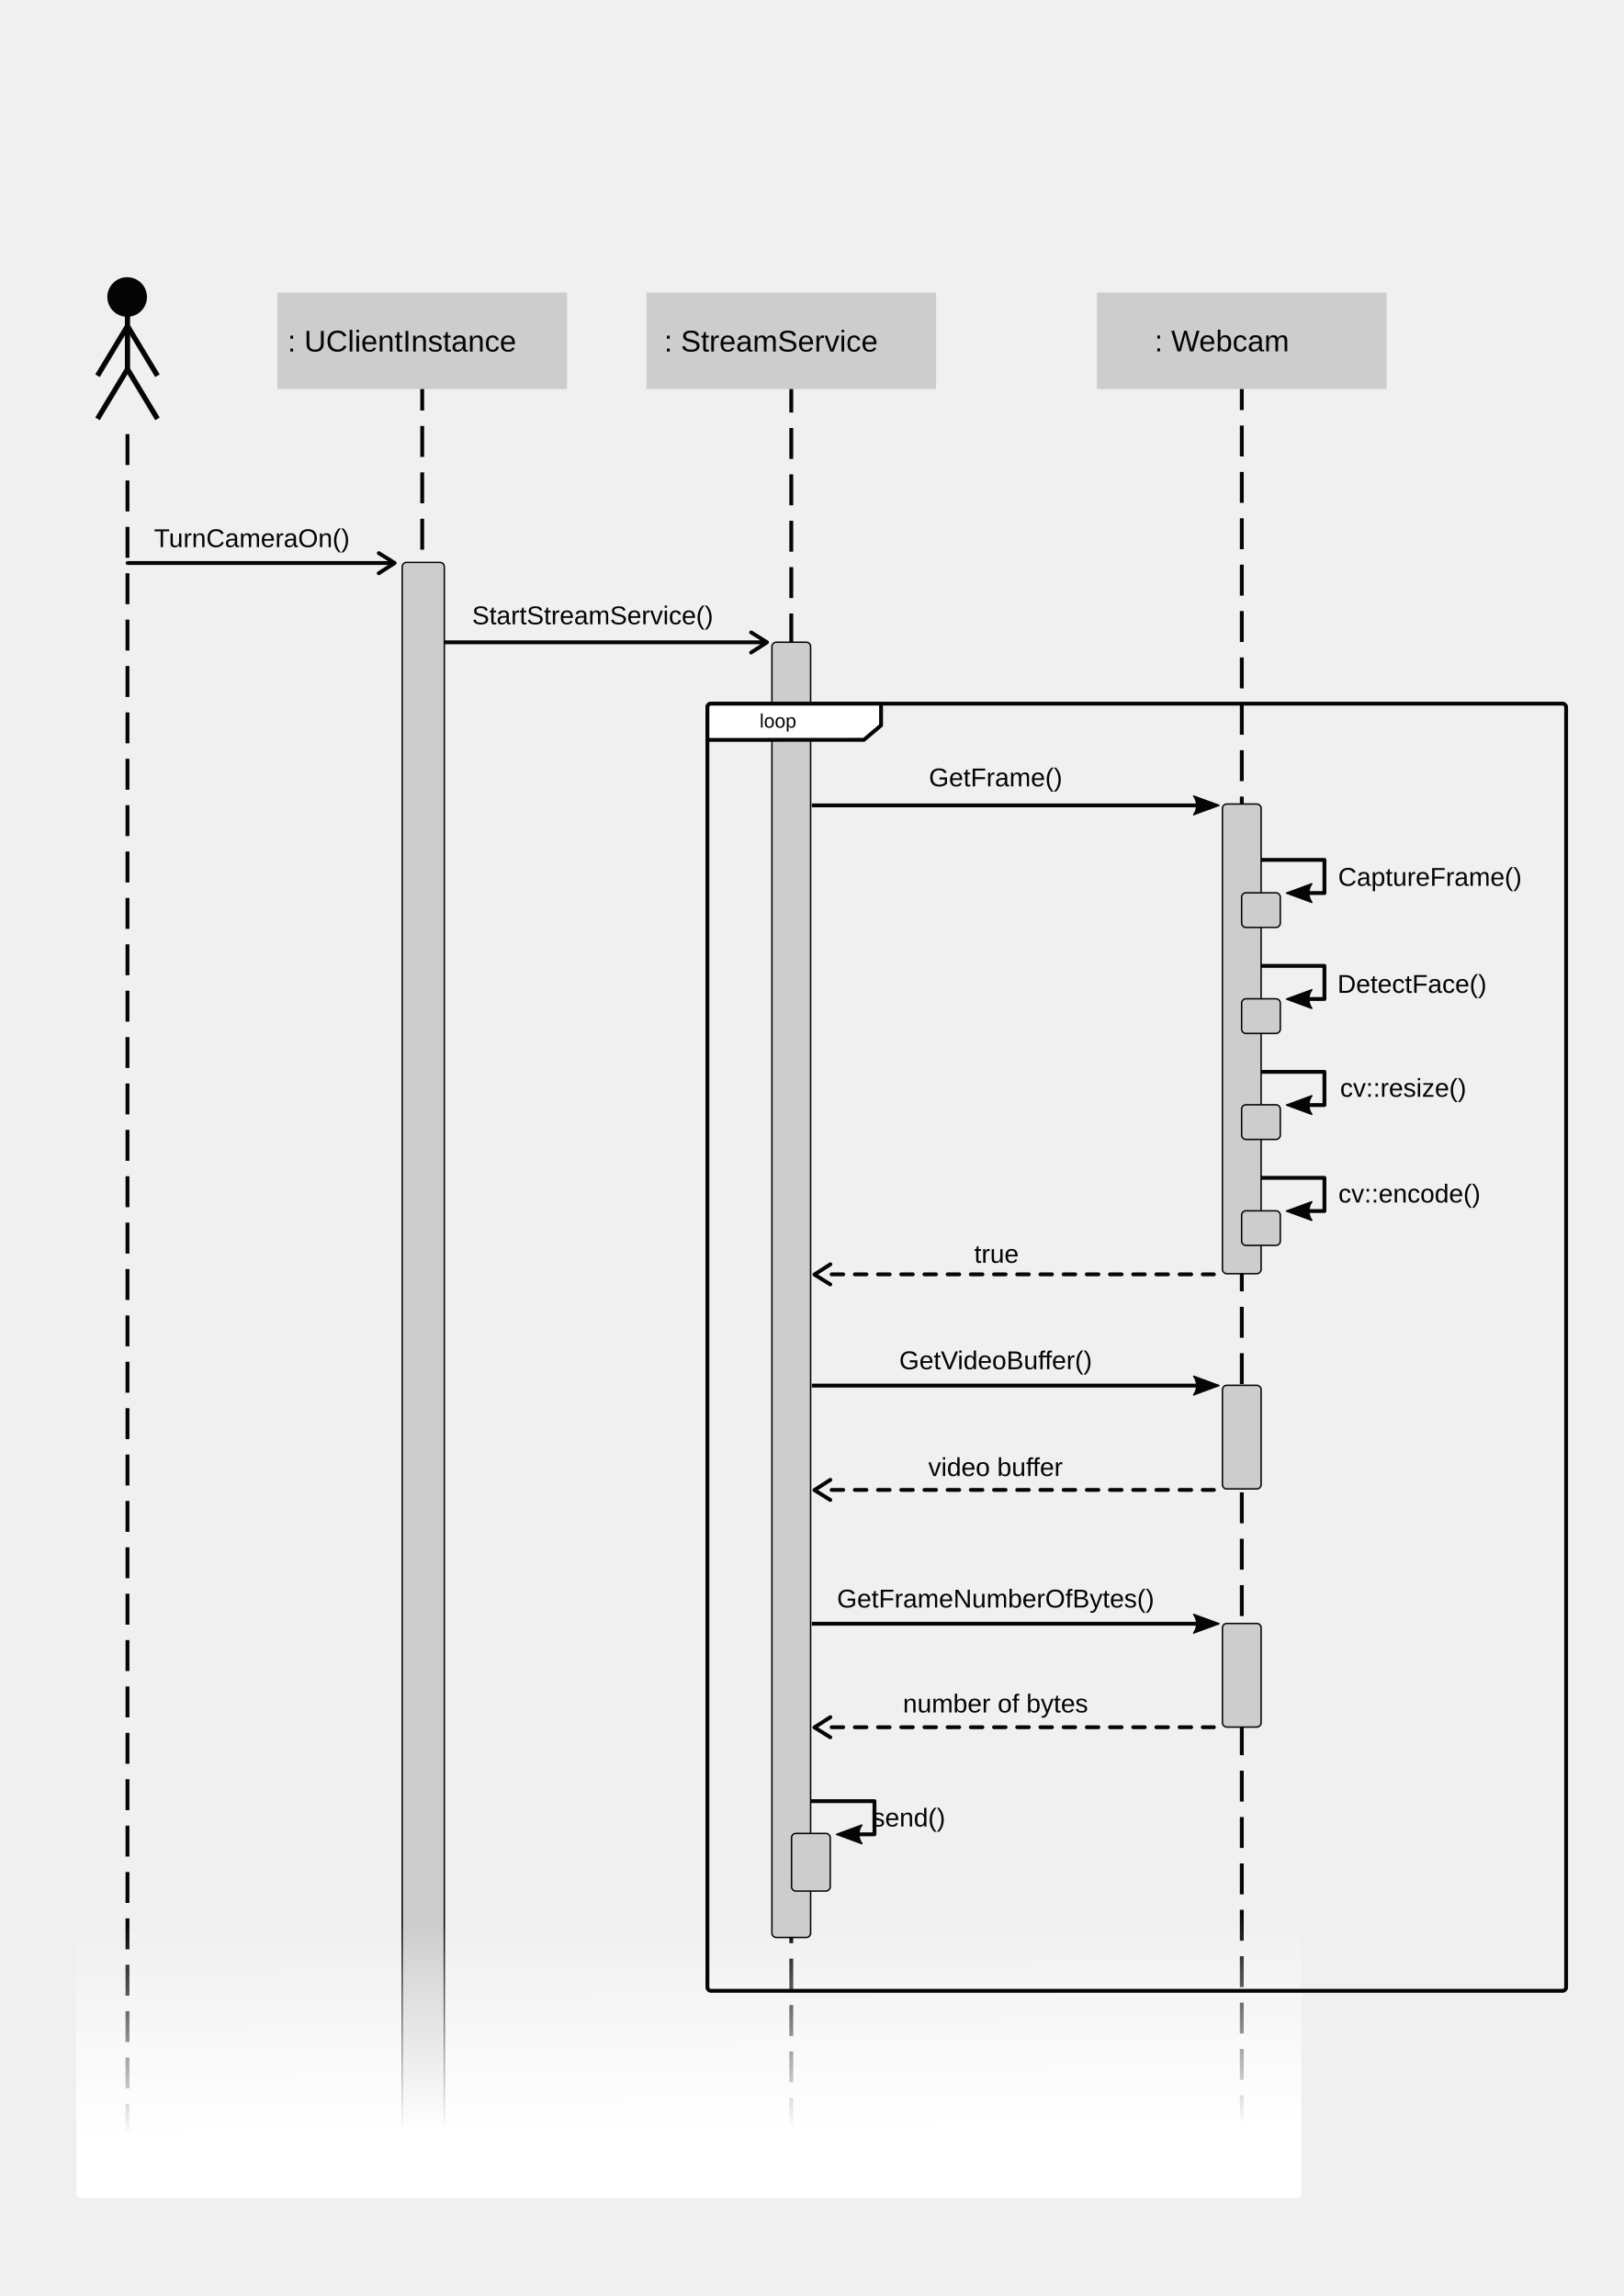
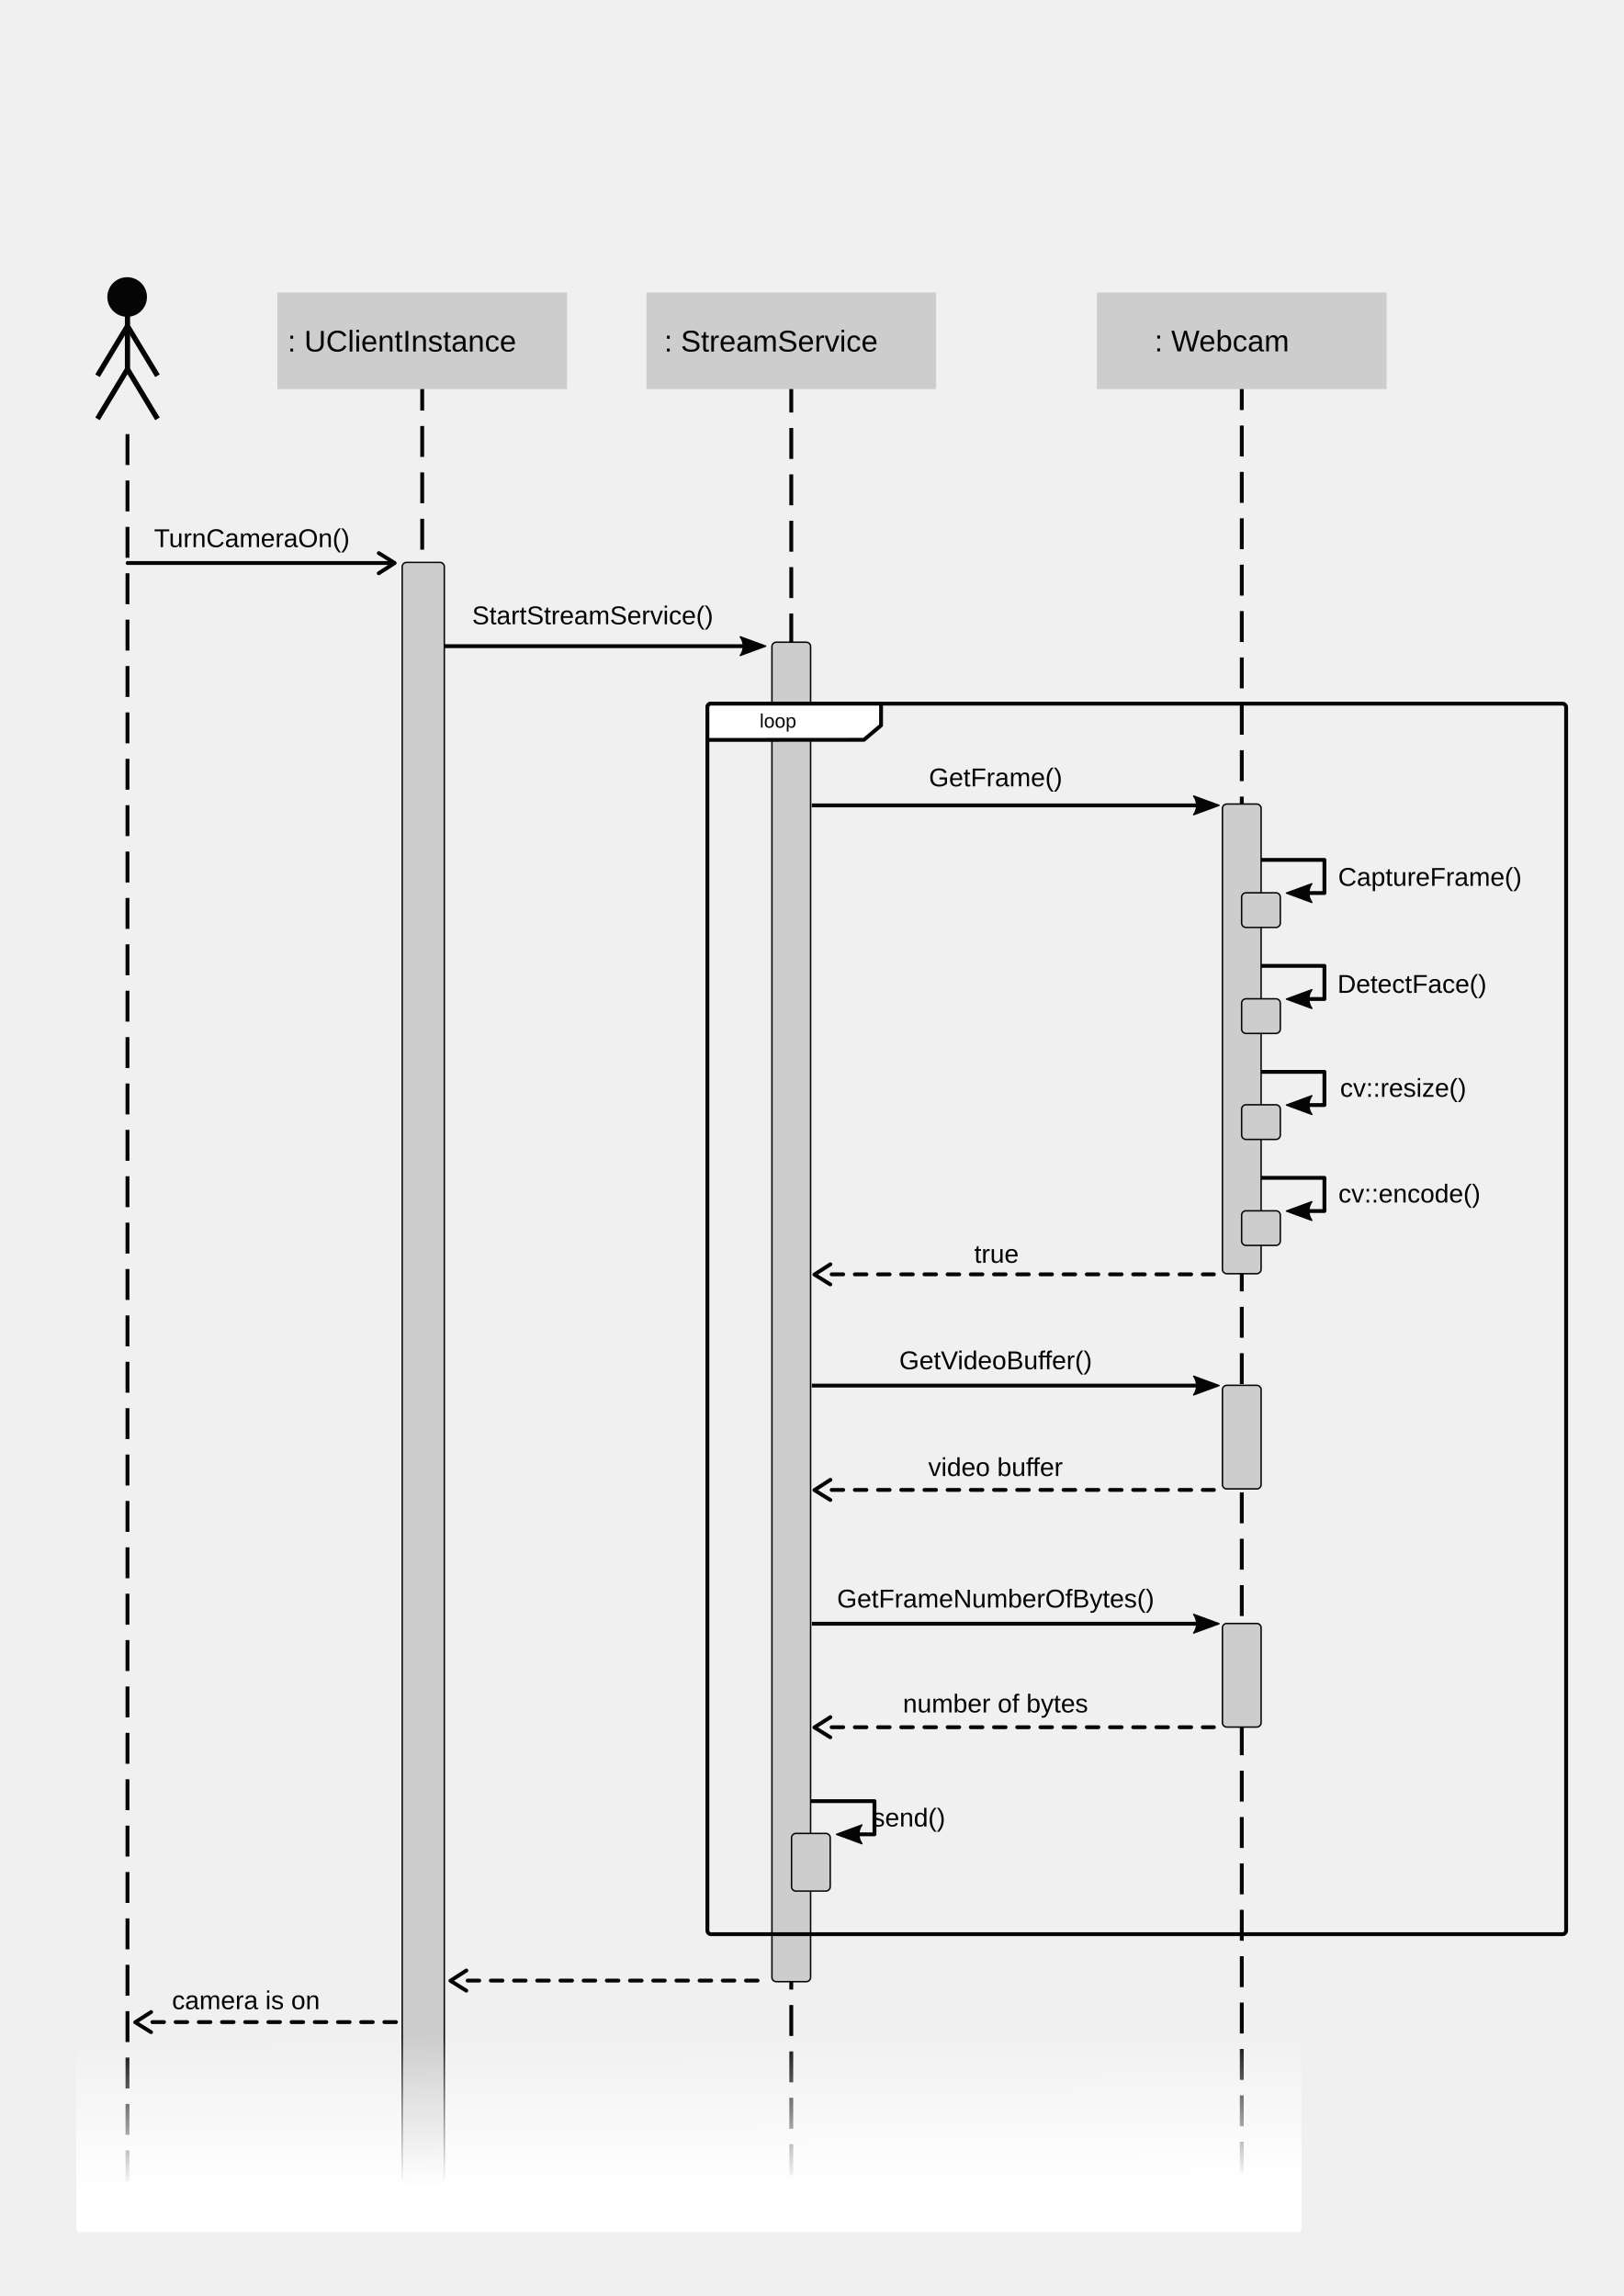
<svg xmlns="http://www.w3.org/2000/svg" xmlns:xlink="http://www.w3.org/1999/xlink" width="210mm" height="297mm" viewBox="0 0 210 297" version="1.1" id="svg8" enable-background="new">
  <defs id="defs2">
+     <marker style="overflow:visible;" id="marker1265" refX="0.0" refY="0.0" orient="auto">
+       <path transform="scale(0.6) rotate(180) translate(0,0)" d="M 8.719,4.034 L -2.207,0.016 L 8.719,-4.002 C 6.973,-1.63 6.983,1.616 8.719,4.034 z " style="fill-rule:evenodd;stroke-width:0.625;stroke-linejoin:round;stroke:#000000;stroke-opacity:1;fill:#000000;fill-opacity:1" id="path1263" />
+     </marker>
    <linearGradient id="linearGradient9795">
      <stop style="stop-color:#ffffff;stop-opacity:1;" offset="0" id="stop9791" />
      <stop style="stop-color:#ffffff;stop-opacity:0;" offset="1" id="stop9793" />
    </linearGradient>
    <marker style="overflow:visible;" id="marker8711" refX="0.0" refY="0.0" orient="auto">
      <path transform="scale(0.6) rotate(180) translate(0,0)" d="M 8.719,4.034 L -2.207,0.016 L 8.719,-4.002 C 6.973,-1.63 6.983,1.616 8.719,4.034 z " style="fill-rule:evenodd;stroke-width:0.625;stroke-linejoin:round;stroke:#000000;stroke-opacity:1;fill:#000000;fill-opacity:1" id="path8709" />
    </marker>
    <marker orient="auto" refY="0.0" refX="0.0" id="marker8534" style="overflow:visible;">
      <path id="path8532" style="fill-rule:evenodd;stroke-width:0.625;stroke-linejoin:round;stroke:#000000;stroke-opacity:1;fill:#000000;fill-opacity:1" d="M 8.719,4.034 L -2.207,0.016 L 8.719,-4.002 C 6.973,-1.63 6.983,1.616 8.719,4.034 z " transform="scale(0.6) rotate(180) translate(0,0)" />
    </marker>
    <marker orient="auto" refY="0.0" refX="0.0" id="marker8383" style="overflow:visible;">
      <path id="path8381" style="fill-rule:evenodd;stroke-width:0.625;stroke-linejoin:round;stroke:#000000;stroke-opacity:1;fill:#000000;fill-opacity:1" d="M 8.719,4.034 L -2.207,0.016 L 8.719,-4.002 C 6.973,-1.63 6.983,1.616 8.719,4.034 z " transform="scale(0.6) rotate(180) translate(0,0)" />
    </marker>
    <marker orient="auto" refY="0.0" refX="0.0" id="marker7909" style="overflow:visible;">
      <path id="path7907" style="fill-rule:evenodd;stroke-width:0.625;stroke-linejoin:round;stroke:#000000;stroke-opacity:1;fill:#000000;fill-opacity:1" d="M 8.719,4.034 L -2.207,0.016 L 8.719,-4.002 C 6.973,-1.63 6.983,1.616 8.719,4.034 z " transform="scale(0.6) rotate(180) translate(0,0)" />
    </marker>
    <marker orient="auto" refY="0.0" refX="0.0" id="marker7156" style="overflow:visible;">
      <path id="path7154" style="fill-rule:evenodd;stroke-width:0.625;stroke-linejoin:round;stroke:#000000;stroke-opacity:1;fill:#000000;fill-opacity:1" d="M 8.719,4.034 L -2.207,0.016 L 8.719,-4.002 C 6.973,-1.63 6.983,1.616 8.719,4.034 z " transform="scale(0.6) rotate(180) translate(0,0)" />
    </marker>
    <marker orient="auto" refY="0.0" refX="0.0" id="marker6365" style="overflow:visible;">
      <path id="path6363" style="fill-rule:evenodd;stroke-width:0.625;stroke-linejoin:round;stroke:#000000;stroke-opacity:1;fill:#000000;fill-opacity:1" d="M 8.719,4.034 L -2.207,0.016 L 8.719,-4.002 C 6.973,-1.63 6.983,1.616 8.719,4.034 z " transform="scale(0.6) rotate(180) translate(0,0)" />
    </marker>
    <marker style="overflow:visible;" id="marker3564" refX="0.0" refY="0.0" orient="auto">
      <path transform="scale(0.6) rotate(180) translate(0,0)" d="M 8.719,4.034 L -2.207,0.016 L 8.719,-4.002 C 6.973,-1.63 6.983,1.616 8.719,4.034 z " style="fill-rule:evenodd;stroke-width:0.625;stroke-linejoin:round;stroke:#000000;stroke-opacity:1;fill:#000000;fill-opacity:1" id="path3562" />
    </marker>
    <marker orient="auto" refY="0.0" refX="0.0" id="marker3237" style="overflow:visible;">
      <path id="path3235" style="fill-rule:evenodd;stroke-width:0.625;stroke-linejoin:round;stroke:#000000;stroke-opacity:1;fill:#000000;fill-opacity:1" d="M 8.719,4.034 L -2.207,0.016 L 8.719,-4.002 C 6.973,-1.63 6.983,1.616 8.719,4.034 z " transform="scale(0.6) rotate(180) translate(0,0)" />
    </marker>
    <marker style="overflow:visible;" id="marker2880" refX="0.0" refY="0.0" orient="auto">
      <path transform="scale(0.6) rotate(180) translate(0,0)" d="M 8.719,4.034 L -2.207,0.016 L 8.719,-4.002 C 6.973,-1.63 6.983,1.616 8.719,4.034 z " style="fill-rule:evenodd;stroke-width:0.625;stroke-linejoin:round;stroke:#000000;stroke-opacity:1;fill:#000000;fill-opacity:1" id="path2878" />
    </marker>
    <marker style="overflow:visible;" id="marker2627" refX="0.0" refY="0.0" orient="auto">
      <path transform="scale(0.6) rotate(180) translate(0,0)" d="M 8.719,4.034 L -2.207,0.016 L 8.719,-4.002 C 6.973,-1.63 6.983,1.616 8.719,4.034 z " style="fill-rule:evenodd;stroke-width:0.625;stroke-linejoin:round;stroke:#000000;stroke-opacity:1;fill:#000000;fill-opacity:1" id="path2625" />
    </marker>
    <marker style="overflow:visible;" id="marker2322" refX="0.0" refY="0.0" orient="auto">
      <path transform="scale(0.6) rotate(180) translate(0,0)" d="M 8.719,4.034 L -2.207,0.016 L 8.719,-4.002 C 6.973,-1.63 6.983,1.616 8.719,4.034 z " style="fill-rule:evenodd;stroke-width:0.625;stroke-linejoin:round;stroke:#000000;stroke-opacity:1;fill:#000000;fill-opacity:1" id="path2320" />
    </marker>
    <marker orient="auto" refY="0.0" refX="0.0" id="Arrow2Mend" style="overflow:visible;">
      <path id="path1393" style="fill-rule:evenodd;stroke-width:0.625;stroke-linejoin:round;stroke:#000000;stroke-opacity:1;fill:#000000;fill-opacity:1" d="M 8.719,4.034 L -2.207,0.016 L 8.719,-4.002 C 6.973,-1.63 6.983,1.616 8.719,4.034 z " transform="scale(0.6) rotate(180) translate(0,0)" />
    </marker>
    <marker orient="auto" refY="0.0" refX="0.0" id="marker2076" style="overflow:visible">
      <path id="path2074" d="M -5.413,-5.046 C -2.653,-5.046 -0.413,-2.806 -0.413,-0.046 C -0.413,2.714 -2.653,4.954 -5.413,4.954" style="fill:none;fill-rule:evenodd;stroke:#000000;stroke-width:1pt;stroke-opacity:1" transform="scale(0.6)" />
    </marker>
    <marker orient="auto" refY="0.0" refX="0.0" id="EmptyTriangleInS" style="overflow:visible">
      <path id="path1523" d="M 5.77,0.0 L -2.88,5.0 L -2.88,-5.0 L 5.77,0.0 z " style="fill-rule:evenodd;fill:#ffffff;stroke:#000000;stroke-width:1pt;stroke-opacity:1" transform="scale(-0.2) translate(-3.0,0)" />
    </marker>
    <marker orient="auto" refY="0.0" refX="0.0" id="Arrow2Send" style="overflow:visible;">
      <path id="path1399" style="fill-rule:evenodd;stroke-width:0.625;stroke-linejoin:round;stroke:#000000;stroke-opacity:1;fill:#000000;fill-opacity:1" d="M 8.719,4.034 L -2.207,0.016 L 8.719,-4.002 C 6.973,-1.63 6.983,1.616 8.719,4.034 z " transform="scale(0.3) rotate(180) translate(-2.3,0)" />
    </marker>
    <marker orient="auto" refY="0.0" refX="0.0" id="marker1837" style="overflow:visible;">
      <path id="path1835" d="M 0.0,0.0 L 5.0,-5.0 L -12.5,0.0 L 5.0,5.0 L 0.0,0.0 z " style="fill-rule:evenodd;stroke:#000000;stroke-width:1pt;stroke-opacity:1;fill:#000000;fill-opacity:1" transform="scale(0.4) rotate(180) translate(10,0)" />
    </marker>
    <marker orient="auto" refY="0.0" refX="0.0" id="Arrow1Mend" style="overflow:visible;">
      <path id="path1375" d="M 0.0,0.0 L 5.0,-5.0 L -12.5,0.0 L 5.0,5.0 L 0.0,0.0 z " style="fill-rule:evenodd;stroke:#000000;stroke-width:1pt;stroke-opacity:1;fill:#000000;fill-opacity:1" transform="scale(0.4) rotate(180) translate(10,0)" />
    </marker>
    <marker style="overflow:visible" id="InfiniteLineStart" refX="0" refY="0" orient="auto">
      <g id="g1616" style="fill:#000000;stroke:#000000;stroke-opacity:1;fill-opacity:1" transform="translate(-13,0)">
        <circle id="circle1610" r="0.8" cy="0" cx="3" style="stroke:#000000;stroke-opacity:1;fill:#000000;fill-opacity:1" />
        <circle id="circle1612" r="0.8" cy="0" cx="6.5" style="stroke:#000000;stroke-opacity:1;fill:#000000;fill-opacity:1" />
        <circle id="circle1614" r="0.8" cy="0" cx="10" style="stroke:#000000;stroke-opacity:1;fill:#000000;fill-opacity:1" />
      </g>
    </marker>
    <marker orient="auto" refY="0.0" refX="0.0" id="CurveOut" style="overflow:visible">
      <path id="path1553" d="M -5.413,-5.046 C -2.653,-5.046 -0.413,-2.806 -0.413,-0.046 C -0.413,2.714 -2.653,4.954 -5.413,4.954" style="fill:none;fill-rule:evenodd;stroke:#000000;stroke-width:1pt;stroke-opacity:1" transform="scale(0.6)" />
    </marker>
    <marker orient="auto" refY="0.0" refX="0.0" id="marker6026" style="overflow:visible">
      <path id="path6024" d="M 0,-7.071 L -7.071,0 L 0,7.071 L 7.071,0 L 0,-7.071 z " style="fill-rule:evenodd;stroke:#000000;stroke-width:1pt;stroke-opacity:1;fill:#000000;fill-opacity:1" transform="scale(0.8) translate(-7,0)" />
    </marker>
    <marker style="overflow:visible" id="marker3378" refX="0.0" refY="0.0" orient="auto">
      <path transform="scale(-0.8) translate(-6,0)" style="fill-rule:evenodd;fill:#ffffff;stroke:#000000;stroke-width:1pt;stroke-opacity:1" d="M 5.77,0.0 L -2.88,5.0 L -2.88,-5.0 L 5.77,0.0 z " id="path3376" />
    </marker>
    <marker orient="auto" refY="0.0" refX="0.0" id="Arrow1Lend" style="overflow:visible;">
      <path id="path2316" d="M 0.0,0.0 L 5.0,-5.0 L -12.5,0.0 L 5.0,5.0 L 0.0,0.0 z " style="fill-rule:evenodd;stroke:#000000;stroke-width:1pt;stroke-opacity:1;fill:#000000;fill-opacity:1" transform="scale(0.8) rotate(180) translate(12.5,0)" />
    </marker>
    <marker orient="auto" refY="0.0" refX="0.0" id="Arrow1Sstart" style="overflow:visible">
      <path id="path2325" d="M 0.0,0.0 L 5.0,-5.0 L -12.5,0.0 L 5.0,5.0 L 0.0,0.0 z " style="fill-rule:evenodd;stroke:#000000;stroke-width:1pt;stroke-opacity:1;fill:#000000;fill-opacity:1" transform="scale(0.2) translate(6,0)" />
    </marker>
-     <linearGradient xlink:href="#linearGradient9795" id="linearGradient9801" gradientUnits="userSpaceOnUse" gradientTransform="matrix(1,0,0,1.452261,0,-133.378)" x1="87.699" y1="281.492" x2="87.573" y2="262.818" />
+     <linearGradient xlink:href="#linearGradient9795" id="linearGradient9801" gradientUnits="userSpaceOnUse" gradientTransform="matrix(1,0,0,1.025865,0,-6.347254)" x1="87.699" y1="281.492" x2="87.573" y2="262.818" />
  </defs>
  <g id="layer4" />
  <g id="layer1" />
  <g id="layer2" />
  <g id="layer3" style="opacity:0.98">
+     <g id="g1748" transform="translate(-92.31671,99.49426)">
+       <path id="path1744" d="m 109.801,162.098 2.051,1.279 -2.051,-1.279 2.061,-1.324" style="fill:none;stroke:#000000;stroke-width:0.5;stroke-linecap:round;stroke-linejoin:round;stroke-miterlimit:4;stroke-dasharray:none;stroke-opacity:1" />
+       <path style="fill:none;stroke:#000000;stroke-width:0.5;stroke-linecap:round;stroke-linejoin:round;stroke-miterlimit:4;stroke-dasharray:1.5, 1.5;stroke-dashoffset:0;stroke-opacity:1" d="m 112.027,162.074 33.109,0" id="path1746" />
+     </g>
+     <path id="path1261" d="m 55.709,83.585 42.654,0" style="fill:none;stroke:#000000;stroke-width:0.5;stroke-linecap:butt;stroke-linejoin:miter;stroke-miterlimit:4;stroke-dasharray:none;stroke-opacity:1;marker-end:url(#marker1265)" />
    <path style="fill:none;stroke:#000000;stroke-width:0.5;stroke-linecap:round;stroke-linejoin:round;stroke-miterlimit:4;stroke-dasharray:none;stroke-opacity:1;marker-end:url(#marker8711)" d="m 104.968,232.989 h 8.131 v 4.289 h -4.244" id="path8707" />
    <path style="fill:none;stroke:#000000;stroke-width:0.5;stroke-linecap:round;stroke-linejoin:round;stroke-miterlimit:4;stroke-dasharray:none;stroke-opacity:1;marker-end:url(#marker8383)" d="m 163.163,111.23 h 8.131 v 4.289 h -4.244" id="path5417" />
    <path id="path8353" d="m 163.163,124.941 h 8.131 v 4.289 h -4.244" style="fill:none;stroke:#000000;stroke-width:0.5;stroke-linecap:round;stroke-linejoin:round;stroke-miterlimit:4;stroke-dasharray:none;stroke-opacity:1;marker-end:url(#marker3564)" />
    <path style="fill:none;stroke:#000000;stroke-width:0.5;stroke-linecap:round;stroke-linejoin:round;stroke-miterlimit:4;stroke-dasharray:none;stroke-opacity:1;marker-end:url(#marker3564)" d="m 163.163,138.652 h 8.131 v 4.289 h -4.244" id="path8359" />
    <path id="path8365" d="m 163.163,152.362 h 8.131 v 4.289 h -4.244" style="fill:none;stroke:#000000;stroke-width:0.5;stroke-linecap:round;stroke-linejoin:round;stroke-miterlimit:4;stroke-dasharray:none;stroke-opacity:1;marker-end:url(#marker8534)" />
-     <path id="path2175" d="m 57.065,83.086 h 42.138 l -2.051,-1.279 2.051,1.279 -2.061,1.324" style="fill:none;stroke:#000000;stroke-width:0.5;stroke-linecap:round;stroke-linejoin:round;stroke-miterlimit:4;stroke-dasharray:none;stroke-opacity:1" />
    <path style="fill:none;stroke:#000000;stroke-width:0.5;stroke-linecap:butt;stroke-linejoin:miter;stroke-miterlimit:4;stroke-dasharray:4, 2;stroke-dashoffset:0;stroke-opacity:1" d="m 16.487,56.154 0,226.859" id="path1332" />
    <path id="path1334" d="M 54.606,49.105 V 270.503" style="fill:none;stroke:#000000;stroke-width:0.5;stroke-linecap:butt;stroke-linejoin:miter;stroke-miterlimit:4;stroke-dasharray:4, 2;stroke-dashoffset:0;stroke-opacity:1" />
    <path style="fill:none;stroke:#000000;stroke-width:0.5;stroke-linecap:butt;stroke-linejoin:miter;stroke-miterlimit:4;stroke-dasharray:4, 2;stroke-dashoffset:0;stroke-opacity:1" d="m 102.338,49.361 0,233.295" id="path1336" />
    <path id="path1338" d="m 160.604,49.045 0,232.181" style="fill:none;stroke:#000000;stroke-width:0.5;stroke-linecap:butt;stroke-linejoin:miter;stroke-miterlimit:4;stroke-dasharray:4, 2;stroke-dashoffset:0;stroke-opacity:1" />
    <g id="g4553" transform="matrix(0.0660522,0,0,0.0660522,-1.276085,44.04382)">
      <circle style="stroke:none;stroke-width:0.768" r="38.795" cy="-85.164" cx="268.284" id="path3724" />
      <rect y="-57.542" x="263.827" height="117.078" width="10.205" id="rect4533" style="stroke:none;stroke-width:0.54;stroke-miterlimit:4;stroke-dasharray:none" />
      <rect transform="rotate(31.09462)" y="-89.399" x="254.178" height="112.259" width="10.205" id="rect4539" style="stroke:none;stroke-width:0.529;stroke-miterlimit:4;stroke-dasharray:none" />
      <rect style="stroke:none;stroke-width:0.529;stroke-miterlimit:4;stroke-dasharray:none" id="rect4541" width="10.205" height="112.259" x="-206.4" y="188.38" transform="matrix(-0.8563156,0.516453,0.516453,0.8563156,0,0)" />
      <rect style="stroke:none;stroke-width:0.529;stroke-miterlimit:4;stroke-dasharray:none" id="rect4543" width="10.205" height="112.259" x="210.56" y="-161.721" transform="rotate(31.09462)" />
      <rect transform="matrix(-0.8563156,0.516453,0.516453,0.8563156,0,0)" y="116.058" x="-250.018" height="112.259" width="10.205" id="rect4545" style="stroke:none;stroke-width:0.529;stroke-miterlimit:4;stroke-dasharray:none" />
    </g>
    <rect y="37.839" x="35.872" height="12.49" width="37.468" id="rect1262" style="opacity:1;fill:#cccccc;fill-opacity:1;stroke:none;stroke-width:0.561;stroke-linecap:butt;stroke-linejoin:miter;stroke-miterlimit:4;stroke-dasharray:none;stroke-opacity:1;paint-order:stroke fill markers" />
    <rect style="opacity:1;fill:#cccccc;fill-opacity:1;stroke:none;stroke-width:0.561;stroke-linecap:butt;stroke-linejoin:miter;stroke-miterlimit:4;stroke-dasharray:none;stroke-opacity:1;paint-order:stroke fill markers" id="rect1264" width="37.468" height="12.49" x="83.604" y="37.839" />
    <rect y="37.839" x="141.87" height="12.49" width="37.468" id="rect1266" style="opacity:1;fill:#cccccc;fill-opacity:1;stroke:none;stroke-width:0.561;stroke-linecap:butt;stroke-linejoin:miter;stroke-miterlimit:4;stroke-dasharray:none;stroke-opacity:1;paint-order:stroke fill markers" />
    <text id="text1270" y="45.475" x="54.512" style="font-style:normal;font-weight:normal;font-size:3.886px;line-height:1.25;font-family:sans-serif;letter-spacing:0px;word-spacing:0px;fill:#000000;fill-opacity:1;stroke:none;stroke-width:0.097" xml:space="preserve">
      <tspan style="font-style:normal;font-variant:normal;font-weight:normal;font-stretch:normal;font-family:Arial;-inkscape-font-specification:Arial;text-align:center;text-anchor:middle;stroke-width:0.097" y="45.475" x="54.512" id="tspan1268">: UClientInstance</tspan>
    </text>
    <text xml:space="preserve" style="font-style:normal;font-weight:normal;font-size:3.886px;line-height:1.25;font-family:sans-serif;letter-spacing:0px;word-spacing:0px;fill:#000000;fill-opacity:1;stroke:none;stroke-width:0.097" x="102.244" y="45.475" id="text1274">
      <tspan id="tspan1272" x="102.244" y="45.475" style="font-style:normal;font-variant:normal;font-weight:normal;font-stretch:normal;font-family:Arial;-inkscape-font-specification:Arial;text-align:center;text-anchor:middle;stroke-width:0.097">: StreamService</tspan>
    </text>
    <text id="text1278" y="45.452" x="160.555" style="font-style:normal;font-weight:normal;font-size:3.886px;line-height:1.25;font-family:sans-serif;letter-spacing:0px;word-spacing:0px;fill:#000000;fill-opacity:1;stroke:none;stroke-width:0.097" xml:space="preserve">
      <tspan style="font-style:normal;font-variant:normal;font-weight:normal;font-stretch:normal;font-family:Arial;-inkscape-font-specification:Arial;text-align:center;text-anchor:middle;stroke-width:0.097" y="45.452" x="160.555" id="tspan1276">: Webcam</tspan>
    </text>
    <text xml:space="preserve" style="font-style:normal;font-weight:normal;font-size:3.341px;line-height:1.25;font-family:sans-serif;text-align:center;letter-spacing:0px;word-spacing:0px;text-anchor:middle;fill:#000000;fill-opacity:1;stroke:none;stroke-width:0.097" x="34.744" y="70.773" id="text1282">
      <tspan id="tspan1280" x="34.744" y="70.773" style="font-style:normal;font-variant:normal;font-weight:normal;font-stretch:normal;font-size:3.341px;font-family:Arial;-inkscape-font-specification:Arial;text-align:center;text-anchor:middle;stroke-width:0.097">TurnCameraOn()</tspan>
    </text>
    <text id="text1286" y="80.755" x="78.823" style="font-style:normal;font-weight:normal;font-size:3.341px;line-height:1.25;font-family:sans-serif;text-align:center;letter-spacing:0px;word-spacing:0px;text-anchor:middle;fill:#000000;fill-opacity:1;stroke:none;stroke-width:0.097" xml:space="preserve">
      <tspan style="font-style:normal;font-variant:normal;font-weight:normal;font-stretch:normal;font-size:3.341px;font-family:Arial;-inkscape-font-specification:Arial;text-align:center;text-anchor:middle;stroke-width:0.097" y="80.755" x="78.823" id="tspan1284">StartStreamService()</tspan>
    </text>
    <text xml:space="preserve" style="font-style:normal;font-weight:normal;font-size:3.341px;line-height:1.25;font-family:sans-serif;text-align:center;letter-spacing:0px;word-spacing:0px;text-anchor:middle;fill:#000000;fill-opacity:1;stroke:none;stroke-width:0.097" x="130.94" y="101.72" id="text1290">
      <tspan id="tspan1288" x="130.94" y="101.72" style="font-style:normal;font-variant:normal;font-weight:normal;font-stretch:normal;font-size:3.341px;font-family:Arial;-inkscape-font-specification:Arial;text-align:center;text-anchor:middle;stroke-width:0.097">GetFrame()</tspan>
    </text>
    <text id="text1294" y="114.586" x="173.06" style="font-style:normal;font-weight:normal;font-size:3.341px;line-height:1.25;font-family:sans-serif;text-align:start;letter-spacing:0px;word-spacing:0px;text-anchor:start;fill:#000000;fill-opacity:1;stroke:none;stroke-width:0.097" xml:space="preserve">
      <tspan style="font-style:normal;font-variant:normal;font-weight:normal;font-stretch:normal;font-size:3.341px;font-family:Arial;-inkscape-font-specification:Arial;text-align:start;text-anchor:start;stroke-width:0.097" y="114.586" x="173.06" id="tspan1292">CaptureFrame()</tspan>
    </text>
    <text xml:space="preserve" style="font-style:normal;font-weight:normal;font-size:3.341px;line-height:1.25;font-family:sans-serif;text-align:start;letter-spacing:0px;word-spacing:0px;text-anchor:start;fill:#000000;fill-opacity:1;stroke:none;stroke-width:0.097" x="172.969" y="128.43" id="text1298">
      <tspan id="tspan1296" x="172.969" y="128.43" style="font-style:normal;font-variant:normal;font-weight:normal;font-stretch:normal;font-size:3.341px;font-family:Arial;-inkscape-font-specification:Arial;text-align:start;text-anchor:start;stroke-width:0.097">DetectFace()</tspan>
    </text>
    <text id="text1302" y="141.876" x="173.317" style="font-style:normal;font-weight:normal;font-size:3.341px;line-height:1.25;font-family:sans-serif;text-align:start;letter-spacing:0px;word-spacing:0px;text-anchor:start;fill:#000000;fill-opacity:1;stroke:none;stroke-width:0.097" xml:space="preserve">
      <tspan style="font-style:normal;font-variant:normal;font-weight:normal;font-stretch:normal;font-size:3.341px;font-family:Arial;-inkscape-font-specification:Arial;text-align:start;text-anchor:start;stroke-width:0.097" y="141.876" x="173.317" id="tspan1300">cv::resize()</tspan>
    </text>
    <text xml:space="preserve" style="font-style:normal;font-weight:normal;font-size:3.341px;line-height:1.25;font-family:sans-serif;text-align:start;letter-spacing:0px;word-spacing:0px;text-anchor:start;fill:#000000;fill-opacity:1;stroke:none;stroke-width:0.097" x="173.096" y="155.551" id="text1306">
      <tspan id="tspan1304" x="173.096" y="155.551" style="font-style:normal;font-variant:normal;font-weight:normal;font-stretch:normal;font-size:3.341px;font-family:Arial;-inkscape-font-specification:Arial;text-align:start;text-anchor:start;stroke-width:0.097">cv::encode()</tspan>
    </text>
    <text id="text1310" y="163.353" x="131.052" style="font-style:normal;font-weight:normal;font-size:3.341px;line-height:1.25;font-family:sans-serif;text-align:center;letter-spacing:0px;word-spacing:0px;text-anchor:middle;fill:#000000;fill-opacity:1;stroke:none;stroke-width:0.097" xml:space="preserve">
      <tspan style="font-style:normal;font-variant:normal;font-weight:normal;font-stretch:normal;font-size:3.341px;font-family:Arial;-inkscape-font-specification:Arial;text-align:center;text-anchor:middle;stroke-width:0.097" y="163.353" x="131.052" id="tspan1308">true</tspan>
    </text>
    <text xml:space="preserve" style="font-style:normal;font-weight:normal;font-size:3.341px;line-height:1.25;font-family:sans-serif;text-align:center;letter-spacing:0px;word-spacing:0px;text-anchor:middle;fill:#000000;fill-opacity:1;stroke:none;stroke-width:0.097" x="130.94" y="177.119" id="text1314">
      <tspan id="tspan1312" x="130.94" y="177.119" style="font-style:normal;font-variant:normal;font-weight:normal;font-stretch:normal;font-size:3.341px;font-family:Arial;-inkscape-font-specification:Arial;text-align:center;text-anchor:middle;stroke-width:0.097">GetVideoBuffer()</tspan>
    </text>
    <text id="text1318" y="190.931" x="130.924" style="font-style:normal;font-weight:normal;font-size:3.341px;line-height:1.25;font-family:sans-serif;text-align:center;letter-spacing:0px;word-spacing:0px;text-anchor:middle;fill:#000000;fill-opacity:1;stroke:none;stroke-width:0.097" xml:space="preserve">
      <tspan style="font-style:normal;font-variant:normal;font-weight:normal;font-stretch:normal;font-size:3.341px;font-family:Arial;-inkscape-font-specification:Arial;text-align:center;text-anchor:middle;stroke-width:0.097" y="190.931" x="130.924" id="tspan1316">video buffer</tspan>
    </text>
    <text id="text1322" y="207.941" x="130.94" style="font-style:normal;font-weight:normal;font-size:3.341px;line-height:1.25;font-family:sans-serif;text-align:center;letter-spacing:0px;word-spacing:0px;text-anchor:middle;fill:#000000;fill-opacity:1;stroke:none;stroke-width:0.097" xml:space="preserve">
      <tspan style="font-style:normal;font-variant:normal;font-weight:normal;font-stretch:normal;font-size:3.341px;font-family:Arial;-inkscape-font-specification:Arial;text-align:center;text-anchor:middle;stroke-width:0.097" y="207.941" x="130.94" id="tspan1320">GetFrameNumberOfBytes()</tspan>
    </text>
    <text xml:space="preserve" style="font-style:normal;font-weight:normal;font-size:3.341px;line-height:1.25;font-family:sans-serif;text-align:center;letter-spacing:0px;word-spacing:0px;text-anchor:middle;fill:#000000;fill-opacity:1;stroke:none;stroke-width:0.097" x="130.921" y="221.511" id="text1326">
      <tspan id="tspan1324" x="130.921" y="221.511" style="font-style:normal;font-variant:normal;font-weight:normal;font-stretch:normal;font-size:3.341px;font-family:Arial;-inkscape-font-specification:Arial;text-align:center;text-anchor:middle;stroke-width:0.097">number of bytes</tspan>
    </text>
    <text id="text1330" y="236.265" x="119.699" style="font-style:normal;font-weight:normal;font-size:3.341px;line-height:1.25;font-family:sans-serif;text-align:center;letter-spacing:0px;word-spacing:0px;text-anchor:middle;fill:#000000;fill-opacity:1;stroke:none;stroke-width:0.097" xml:space="preserve">
      <tspan style="font-style:normal;font-variant:normal;font-weight:normal;font-stretch:normal;font-size:3.341px;font-family:Arial;-inkscape-font-specification:Arial;text-align:center;text-anchor:middle;stroke-width:0.097" y="236.265" x="119.699" id="tspan1328">send()</tspan>
    </text>
    <rect style="opacity:1;fill:#cccccc;fill-opacity:1;stroke:#000000;stroke-width:0.379;stroke-linecap:round;stroke-linejoin:round;stroke-miterlimit:4;stroke-dasharray:none;stroke-dashoffset:0;stroke-opacity:1;paint-order:stroke markers fill" id="rect1340" width="5.259" height="209.361" x="52.112" y="72.844" ry="0.459" />
-     <rect style="opacity:1;fill:url(#linearGradient9801);fill-opacity:1;stroke:none;stroke-width:0.603;stroke-linecap:round;stroke-linejoin:round;stroke-miterlimit:4;stroke-dasharray:none;stroke-dashoffset:0;stroke-opacity:1;paint-order:normal" id="rect9789" width="158.465" height="36.52" x="9.857" y="247.843" ry="0.667" />
-     <rect ry="0.459" y="83.169" x="99.931" height="167.358" width="4.813" id="rect1344" style="opacity:1;fill:#cccccc;fill-opacity:1;stroke:#000000;stroke-width:0.379;stroke-linecap:round;stroke-linejoin:round;stroke-miterlimit:4;stroke-dasharray:none;stroke-dashoffset:0;stroke-opacity:1;paint-order:stroke markers fill" />
+     <rect ry="0.459" y="83.169" x="99.931" height="173.077" width="4.813" id="rect1344" style="opacity:1;fill:#cccccc;fill-opacity:1;stroke:#000000;stroke-width:0.379;stroke-linecap:round;stroke-linejoin:round;stroke-miterlimit:4;stroke-dasharray:none;stroke-dashoffset:0;stroke-opacity:1;paint-order:stroke markers fill" />
    <rect style="opacity:1;fill:#cccccc;fill-opacity:1;stroke:#000000;stroke-width:0.379;stroke-linecap:round;stroke-linejoin:round;stroke-miterlimit:4;stroke-dasharray:none;stroke-dashoffset:0;stroke-opacity:1;paint-order:stroke markers fill" id="rect1346" width="4.813" height="60.56" x="158.197" y="104.103" ry="0.459" />
    <rect ry="0.459" y="179.295" x="158.197" height="13.212" width="4.813" id="rect1348" style="opacity:1;fill:#cccccc;fill-opacity:1;stroke:#000000;stroke-width:0.379;stroke-linecap:round;stroke-linejoin:round;stroke-miterlimit:4;stroke-dasharray:none;stroke-dashoffset:0;stroke-opacity:1;paint-order:stroke markers fill" />
    <rect style="opacity:1;fill:#cccccc;fill-opacity:1;stroke:#000000;stroke-width:0.379;stroke-linecap:round;stroke-linejoin:round;stroke-miterlimit:4;stroke-dasharray:none;stroke-dashoffset:0;stroke-opacity:1;paint-order:stroke markers fill" id="rect1350" width="4.813" height="13.212" x="158.197" y="210.098" ry="0.459" />
    <rect ry="0.459" y="237.256" x="102.469" height="7.27" width="4.813" id="rect1354" style="opacity:1;fill:#cccccc;fill-opacity:1;stroke:#000000;stroke-width:0.379;stroke-linecap:round;stroke-linejoin:round;stroke-miterlimit:4;stroke-dasharray:none;stroke-dashoffset:0;stroke-opacity:1;paint-order:stroke markers fill" />
    <rect style="opacity:1;fill:#cccccc;fill-opacity:1;stroke:#000000;stroke-width:0.379;stroke-linecap:round;stroke-linejoin:round;stroke-miterlimit:4;stroke-dasharray:none;stroke-dashoffset:0;stroke-opacity:1;paint-order:stroke markers fill" id="rect1356" width="4.813" height="4.289" x="160.68" y="115.585" ry="0.459" />
    <path style="fill:none;stroke:#000000;stroke-width:0.5;stroke-linecap:round;stroke-linejoin:round;stroke-miterlimit:4;stroke-dasharray:none;stroke-opacity:1" d="m 16.508,72.83 h 34.536 l -2.051,-1.279 2.051,1.279 -2.061,1.324" id="path1364" />
    <path style="fill:none;stroke:#000000;stroke-width:0.5;stroke-linecap:butt;stroke-linejoin:miter;stroke-miterlimit:4;stroke-dasharray:none;stroke-opacity:1;marker-end:url(#Arrow2Mend)" d="m 104.993,104.182 h 52.005" id="path2179" />
    <g id="g2856" transform="translate(-4.467768,2.770016)">
      <path id="path2615" d="m 109.801,162.098 2.051,1.279 -2.051,-1.279 2.061,-1.324" style="fill:none;stroke:#000000;stroke-width:0.5;stroke-linecap:round;stroke-linejoin:round;stroke-miterlimit:4;stroke-dasharray:none;stroke-opacity:1" />
      <path style="fill:none;stroke:#000000;stroke-width:0.5;stroke-linecap:round;stroke-linejoin:round;stroke-miterlimit:4;stroke-dasharray:1.5, 1.5;stroke-dashoffset:0;stroke-opacity:1" d="m 112.027,162.074 h 49.438" id="path2623" />
    </g>
    <g id="g2862" transform="translate(-4.467768,30.65189)">
      <path style="fill:none;stroke:#000000;stroke-width:0.5;stroke-linecap:round;stroke-linejoin:round;stroke-miterlimit:4;stroke-dasharray:none;stroke-opacity:1" d="m 109.801,162.098 2.051,1.279 -2.051,-1.279 2.061,-1.324" id="path2858" />
      <path id="path2860" d="m 112.027,162.074 h 49.438" style="fill:none;stroke:#000000;stroke-width:0.5;stroke-linecap:round;stroke-linejoin:round;stroke-miterlimit:4;stroke-dasharray:1.5, 1.5;stroke-dashoffset:0;stroke-opacity:1" />
    </g>
    <g transform="translate(-4.467768,61.35023)" id="g2868">
      <path id="path2864" d="m 109.801,162.098 2.051,1.279 -2.051,-1.279 2.061,-1.324" style="fill:none;stroke:#000000;stroke-width:0.5;stroke-linecap:round;stroke-linejoin:round;stroke-miterlimit:4;stroke-dasharray:none;stroke-opacity:1" />
      <path style="fill:none;stroke:#000000;stroke-width:0.5;stroke-linecap:round;stroke-linejoin:round;stroke-miterlimit:4;stroke-dasharray:1.5, 1.5;stroke-dashoffset:0;stroke-opacity:1" d="m 112.027,162.074 h 49.438" id="path2866" />
    </g>
    <path id="path2876" d="m 104.993,179.234 h 52.005" style="fill:none;stroke:#000000;stroke-width:0.5;stroke-linecap:butt;stroke-linejoin:miter;stroke-miterlimit:4;stroke-dasharray:none;stroke-opacity:1;marker-end:url(#marker2880)" />
    <path style="fill:none;stroke:#000000;stroke-width:0.5;stroke-linecap:butt;stroke-linejoin:miter;stroke-miterlimit:4;stroke-dasharray:none;stroke-opacity:1;marker-end:url(#marker3237)" d="m 104.993,210.039 h 52.005" id="path3233" />
    <rect ry="0.459" y="129.296" x="160.68" height="4.289" width="4.813" id="rect8355" style="opacity:1;fill:#cccccc;fill-opacity:1;stroke:#000000;stroke-width:0.379;stroke-linecap:round;stroke-linejoin:round;stroke-miterlimit:4;stroke-dasharray:none;stroke-dashoffset:0;stroke-opacity:1;paint-order:stroke markers fill" />
    <rect style="opacity:1;fill:#cccccc;fill-opacity:1;stroke:#000000;stroke-width:0.379;stroke-linecap:round;stroke-linejoin:round;stroke-miterlimit:4;stroke-dasharray:none;stroke-dashoffset:0;stroke-opacity:1;paint-order:stroke markers fill" id="rect8361" width="4.813" height="4.289" x="160.68" y="143.006" ry="0.459" />
    <rect ry="0.459" y="156.717" x="160.68" height="4.289" width="4.813" id="rect8367" style="opacity:1;fill:#cccccc;fill-opacity:1;stroke:#000000;stroke-width:0.379;stroke-linecap:round;stroke-linejoin:round;stroke-miterlimit:4;stroke-dasharray:none;stroke-dashoffset:0;stroke-opacity:1;paint-order:stroke markers fill" />
-     <rect style="opacity:1;fill:none;fill-opacity:1;stroke:#000000;stroke-width:0.5;stroke-linecap:round;stroke-linejoin:round;stroke-miterlimit:4;stroke-dasharray:none;stroke-dashoffset:0;stroke-opacity:1;paint-order:stroke markers fill" id="rect9778" width="111.063" height="166.502" x="91.49" y="91.021" ry="0.459" />
+     <rect style="opacity:1;fill:none;fill-opacity:1;stroke:#000000;stroke-width:0.5;stroke-linecap:round;stroke-linejoin:round;stroke-miterlimit:4;stroke-dasharray:none;stroke-dashoffset:0;stroke-opacity:1;paint-order:stroke markers fill" id="rect9778" width="111.063" height="159.175" x="91.49" y="91.021" ry="0.459" />
    <path style="opacity:1;fill:#ffffff;fill-opacity:1;stroke:#000000;stroke-width:0.5;stroke-linecap:round;stroke-linejoin:round;stroke-miterlimit:4;stroke-dasharray:none;stroke-dashoffset:0;stroke-opacity:1;paint-order:normal" d="m 91.949,91.021 22.002,5.21e-4 5.2e-4,2.809 -2.212,1.866 -20.249,0.015 c -0.003,-0.592 -5.21e-4,-4.232 -5.21e-4,-4.232 0,-0.254 0.205,-0.459 0.459,-0.459 z" id="rect9780" />
    <text id="text9785" y="94.123" x="102.242" style="font-style:normal;font-weight:normal;font-size:2.508px;line-height:1.25;font-family:sans-serif;text-align:center;letter-spacing:0px;word-spacing:0px;text-anchor:middle;fill:#000000;fill-opacity:1;stroke:none;stroke-width:0.073" xml:space="preserve">
      <tspan style="font-style:normal;font-variant:normal;font-weight:normal;font-stretch:normal;font-size:2.508px;font-family:Arial;-inkscape-font-specification:Arial;text-align:center;text-anchor:middle;stroke-width:0.073" y="94.123" x="102.242" id="tspan9783">loop</tspan>
    </text>
+     <g transform="translate(-51.54495,94.12409)" id="g1742">
+       <path style="fill:none;stroke:#000000;stroke-width:0.5;stroke-linecap:round;stroke-linejoin:round;stroke-miterlimit:4;stroke-dasharray:none;stroke-opacity:1" d="m 109.801,162.098 2.051,1.279 -2.051,-1.279 2.061,-1.324" id="path1738" />
+       <path id="path1740" d="m 112.027,162.074 38.381,0" style="fill:none;stroke:#000000;stroke-width:0.5;stroke-linecap:round;stroke-linejoin:round;stroke-miterlimit:4;stroke-dasharray:1.5, 1.5;stroke-dashoffset:0;stroke-opacity:1" />
+     </g>
+     <rect style="opacity:1;fill:url(#linearGradient9801);fill-opacity:1;stroke:none;stroke-width:0.506;stroke-linecap:round;stroke-linejoin:round;stroke-miterlimit:4;stroke-dasharray:none;stroke-dashoffset:0;stroke-opacity:1;paint-order:normal" id="rect9789" width="158.465" height="25.798" x="9.857" y="262.944" ry="0.471" />
+     <text xml:space="preserve" style="font-style:normal;font-weight:normal;font-size:3.341px;line-height:1.25;font-family:sans-serif;text-align:center;letter-spacing:0px;word-spacing:0px;text-anchor:middle;fill:#000000;fill-opacity:1;stroke:none;stroke-width:0.097" x="33.98" y="259.9" id="text1752">
+       <tspan id="tspan1750" x="33.98" y="259.9" style="font-style:normal;font-variant:normal;font-weight:normal;font-stretch:normal;font-size:3.341px;font-family:Arial;-inkscape-font-specification:Arial;text-align:center;text-anchor:middle;stroke-width:0.097">camera is on</tspan>
+     </text>
  </g>
</svg>
